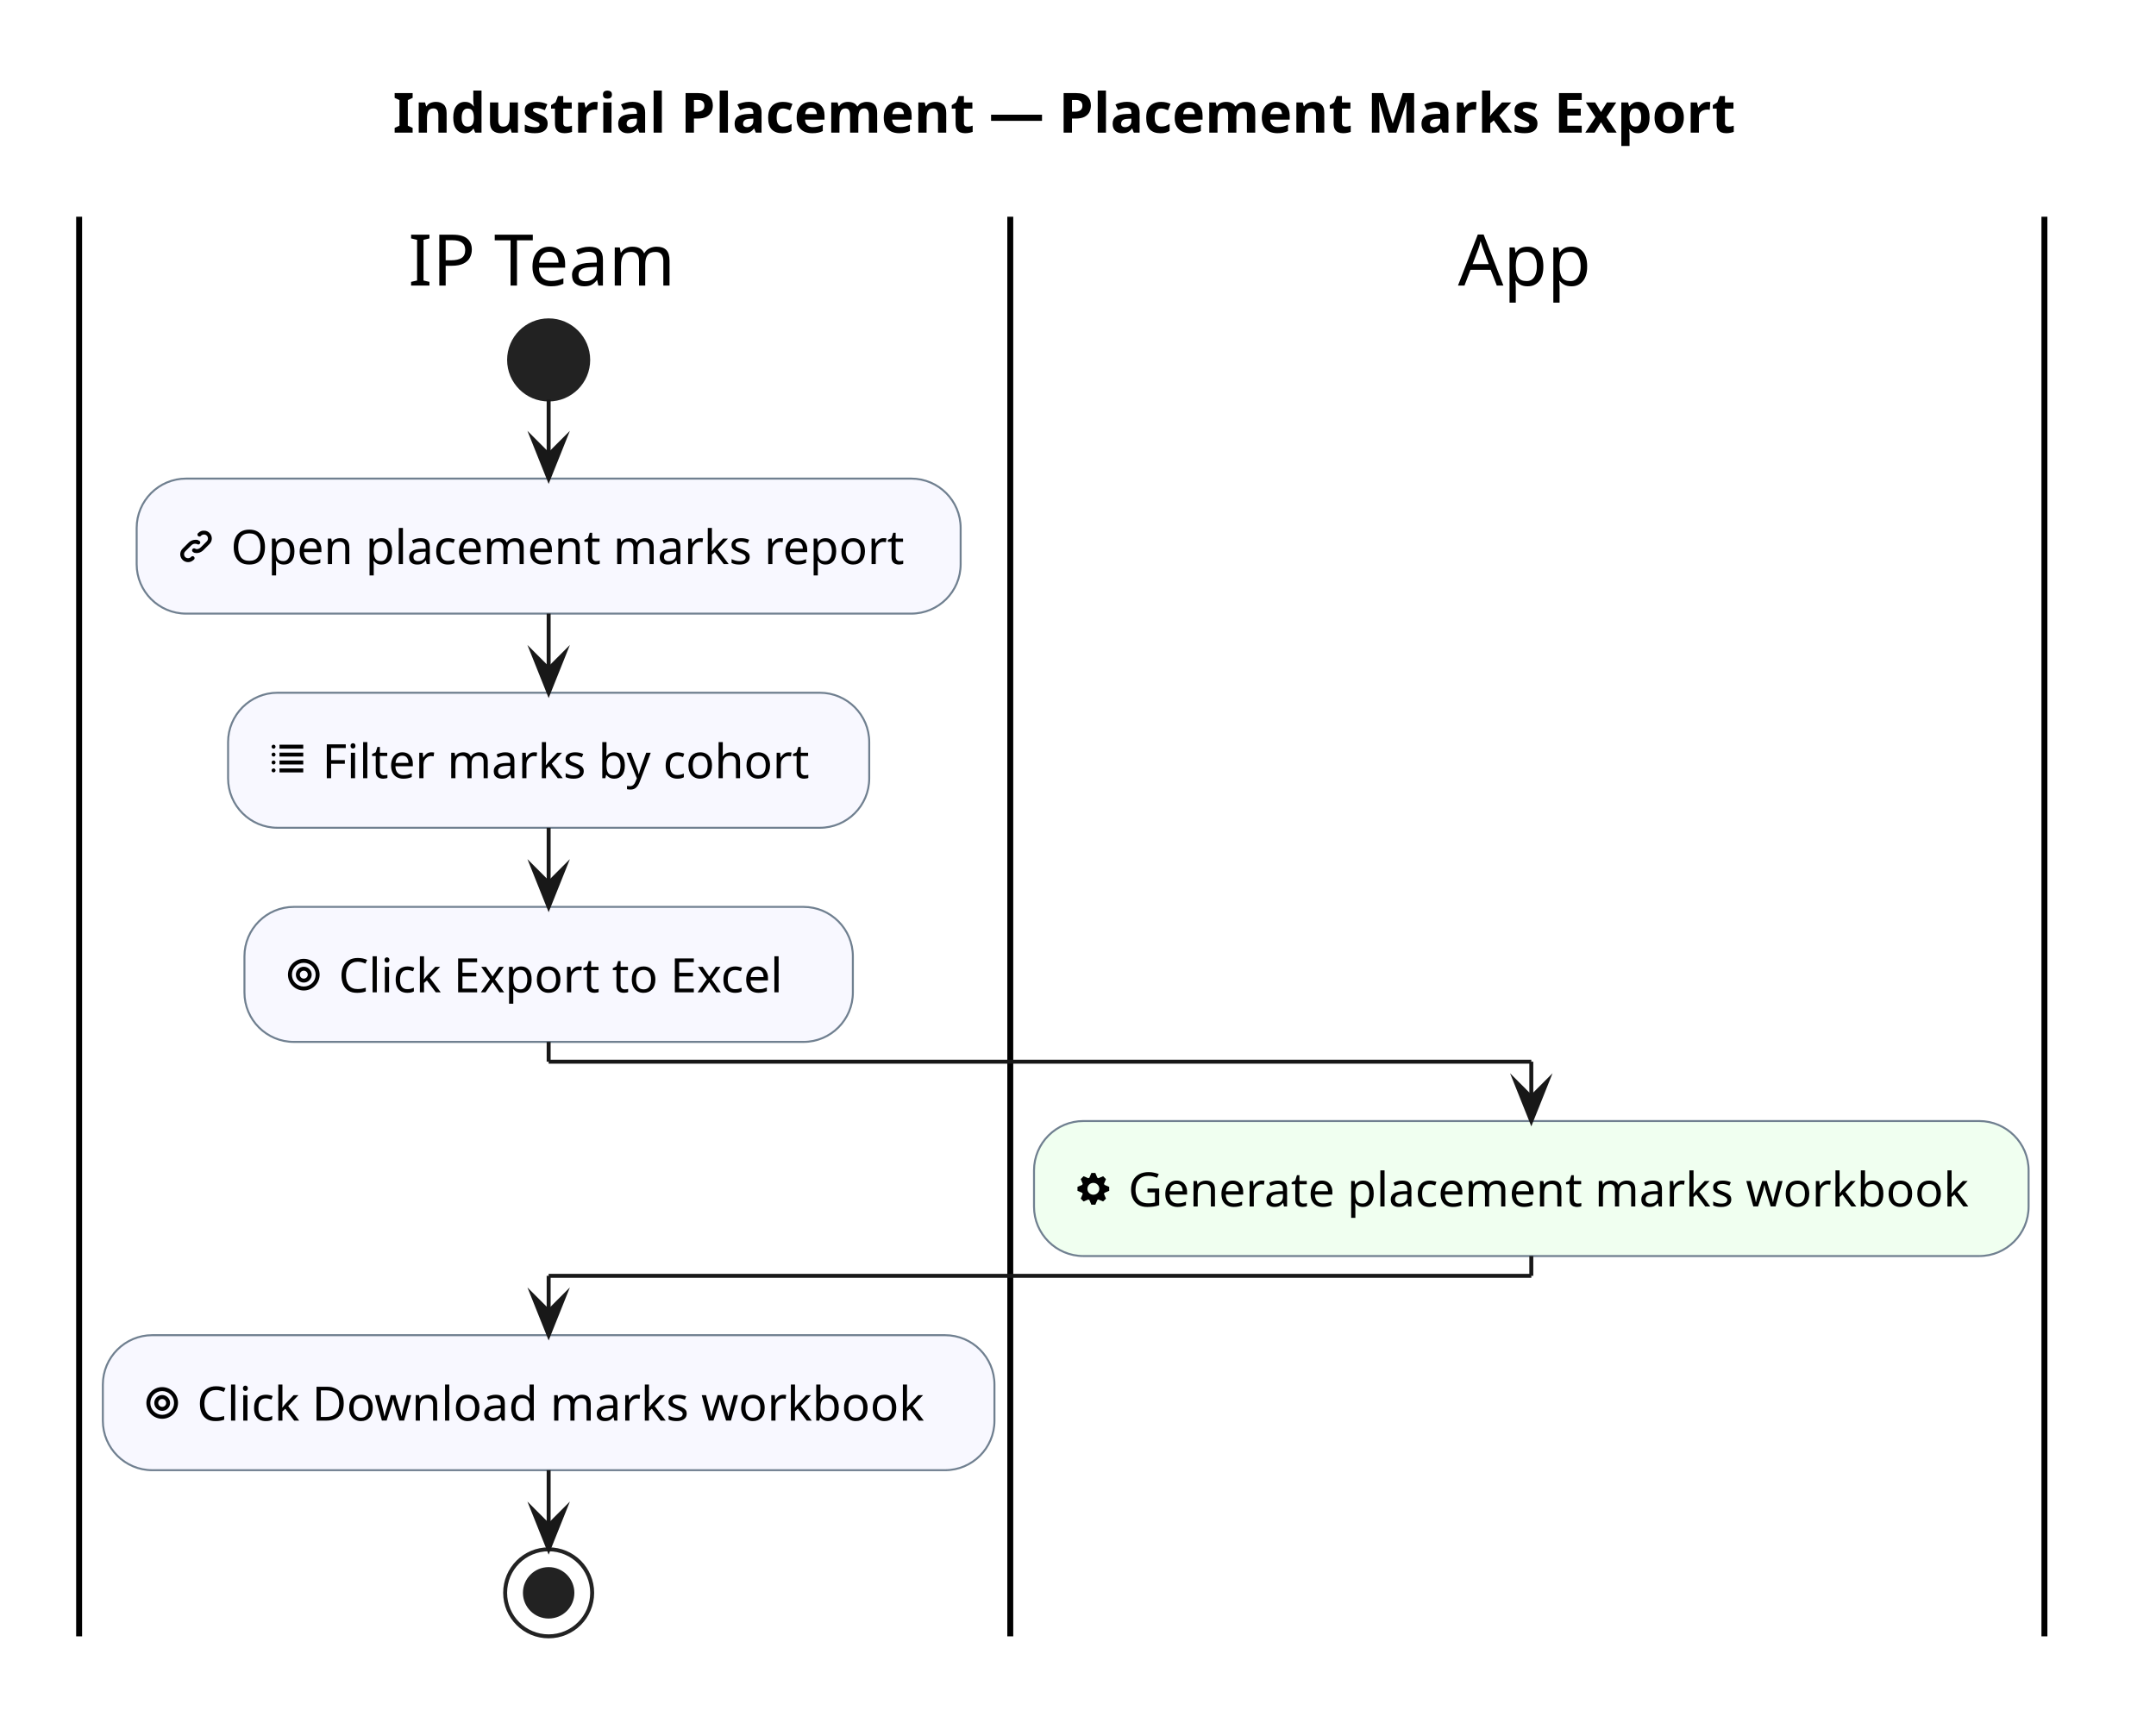
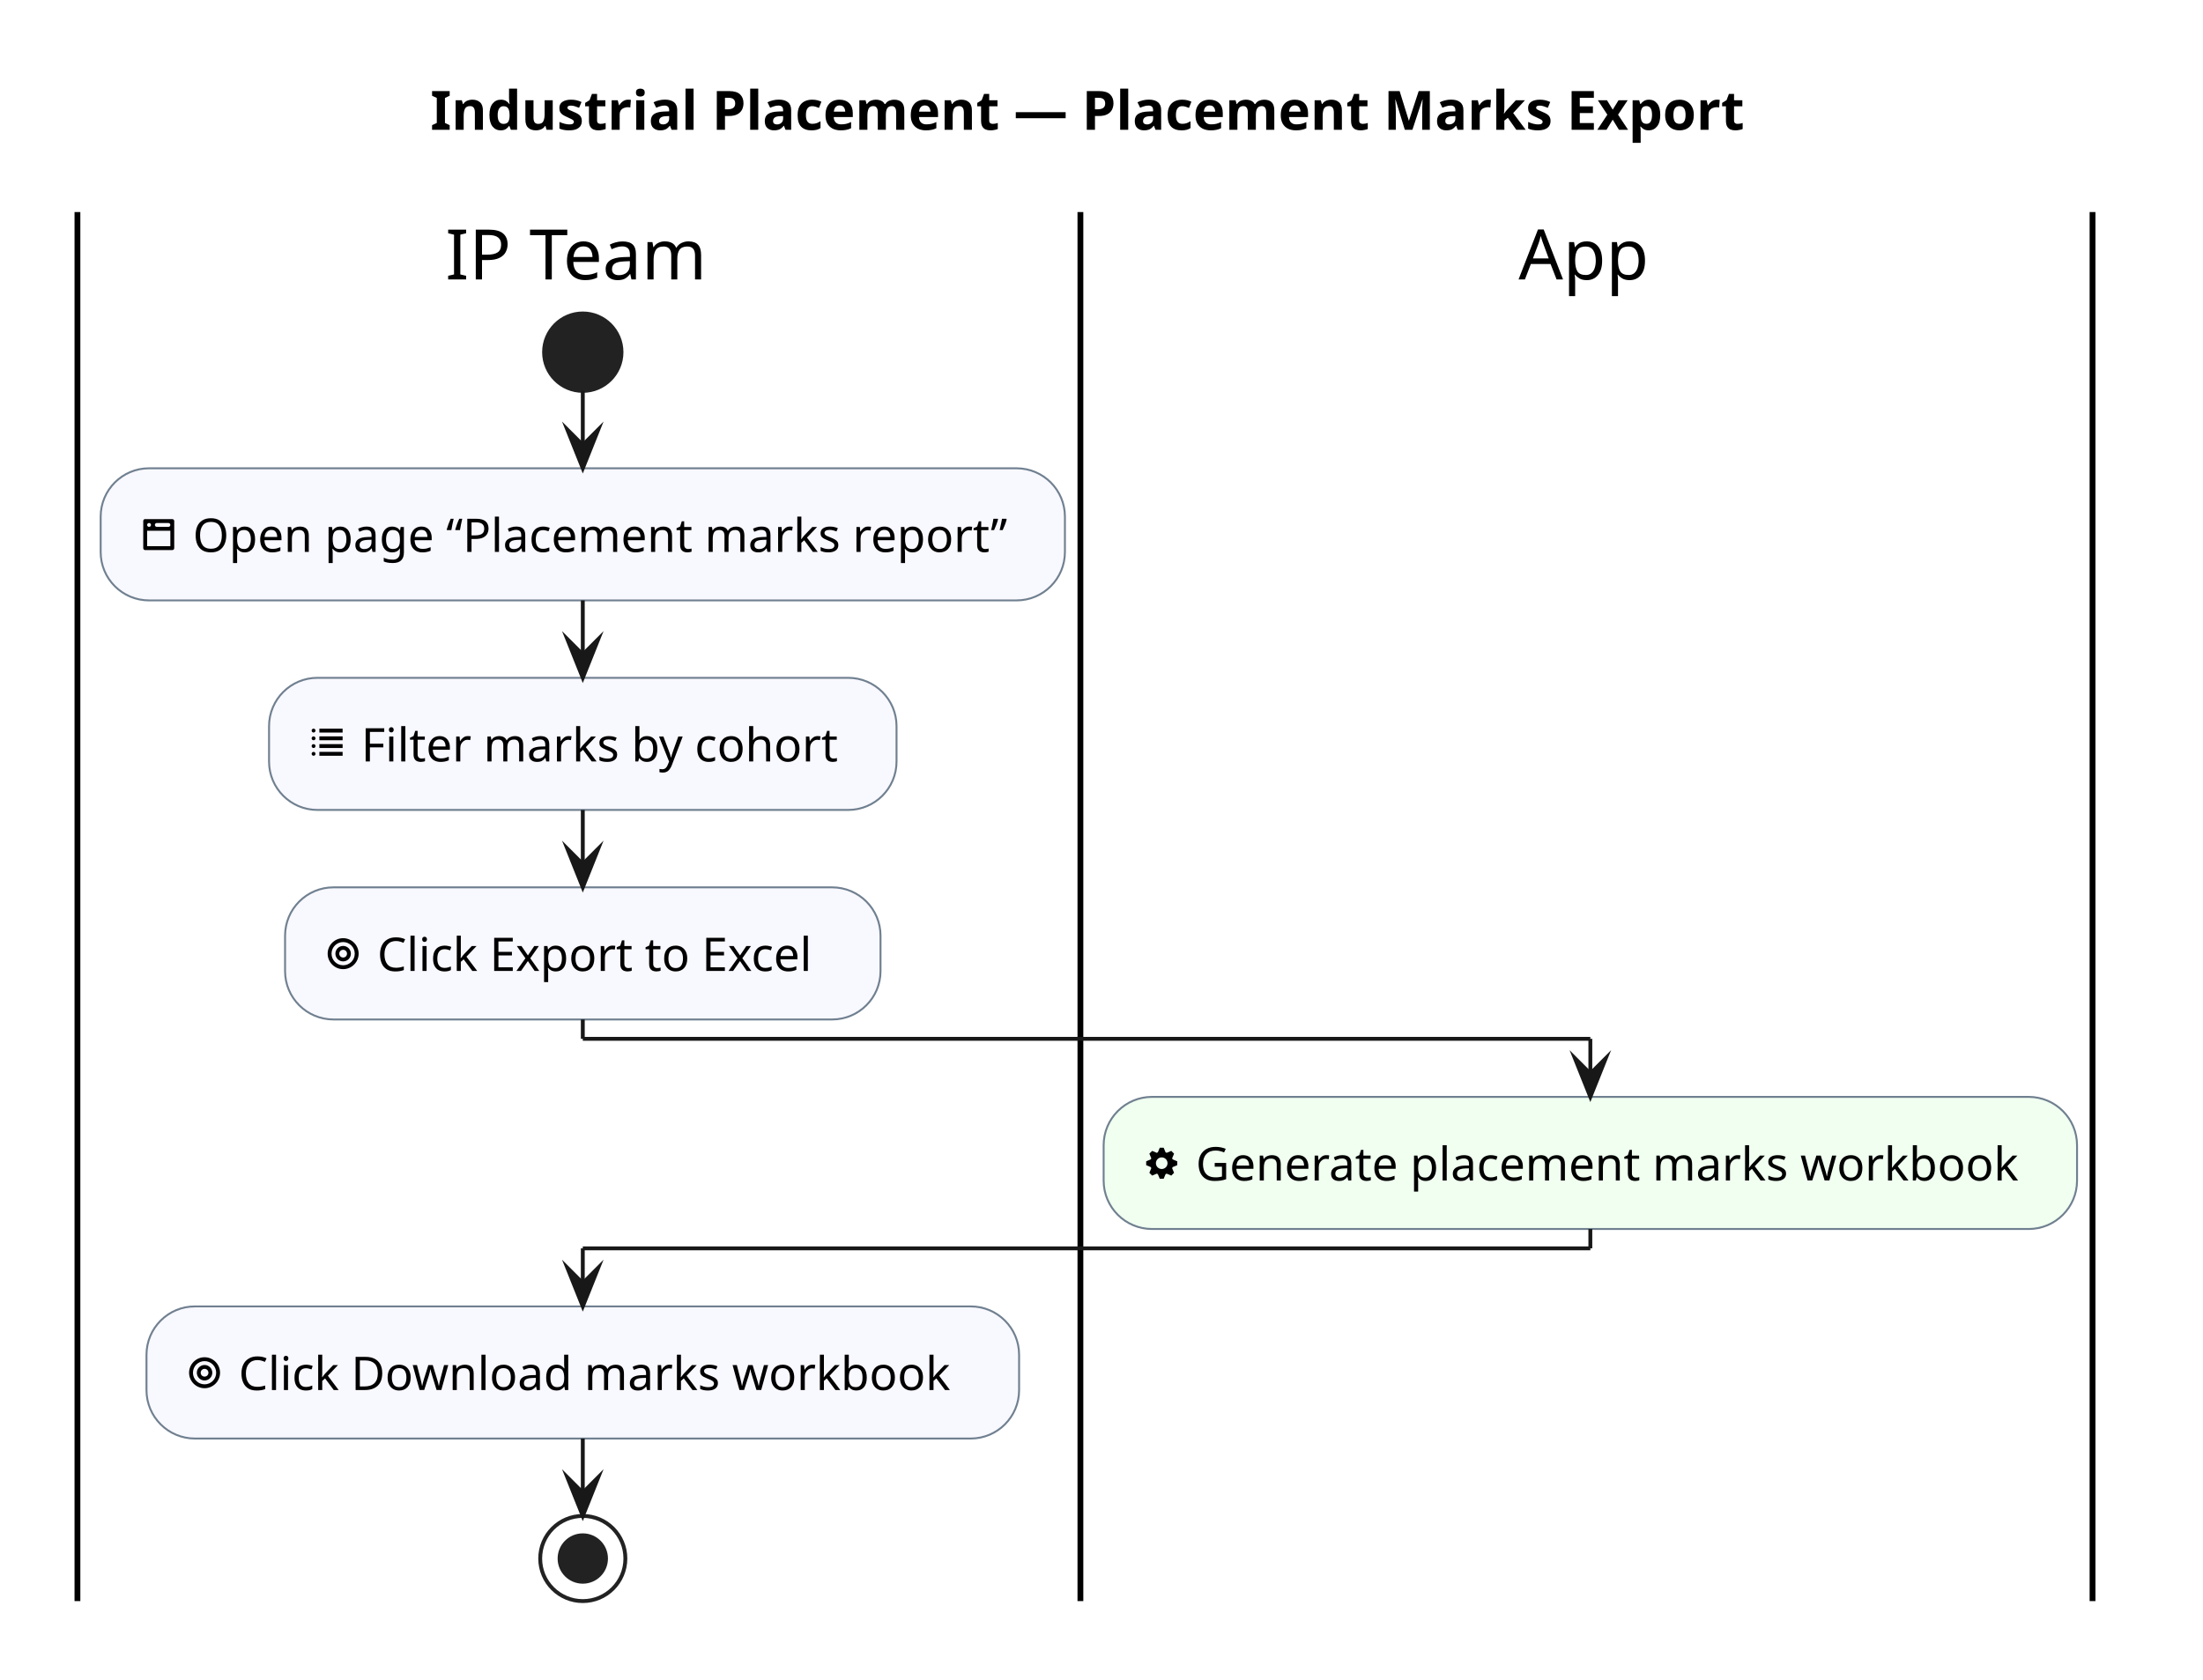
- <svg xmlns="http://www.w3.org/2000/svg" contentStyleType="text/css" data-diagram-type="ACTIVITY" height="434px" preserveAspectRatio="none" style="width:545px;height:434px;background:#FFFFFF;" version="1.1" viewBox="0 0 545 434" width="545px" zoomAndPan="magnify">
+ <svg xmlns="http://www.w3.org/2000/svg" contentStyleType="text/css" data-diagram-type="ACTIVITY" height="434px" preserveAspectRatio="none" style="width:569px;height:434px;background:#FFFFFF;" version="1.1" viewBox="0 0 569 434" width="569px" zoomAndPan="magnify">
  <defs />
  <g>
    <g class="title" data-source-line="2">
-       <text fill="#000000" font-family="sans-serif" font-size="14" font-weight="700" lengthAdjust="spacing" textLength="345.023" x="99.31" y="33.535">Industrial Placement — Placement Marks Export</text>
+       <text fill="#000000" font-family="sans-serif" font-size="14" font-weight="700" lengthAdjust="spacing" textLength="345.023" x="111.145" y="33.535">Industrial Placement — Placement Marks Export</text>
    </g>
-     <rect fill="none" height="21.199" style="stroke:none;stroke-width:1;" width="498.643" x="20" y="54.785" />
-     <ellipse cx="138.69" cy="90.984" fill="#222222" rx="10" ry="10" style="stroke:#222222;stroke-width:1;" />
-     <rect fill="#F8F8FF" height="34.133" rx="12.5" ry="12.5" style="stroke:#708090;stroke-width:0.5;" width="208.289" x="34.546" y="120.984" />
-     <path d="M51.426,134.147 C51.246,134.157 51.066,134.177 50.896,134.237 C50.626,134.337 50.366,134.487 50.146,134.707 A0.5,0.5 0 1 0 50.836,135.397 C50.946,135.287 51.076,135.227 51.216,135.177 C51.566,135.057 51.996,135.107 52.276,135.397 C52.666,135.787 52.666,136.437 52.276,136.837 L50.776,138.337 C50.336,138.777 49.976,138.817 49.716,138.807 C49.456,138.797 49.306,138.677 49.306,138.677 A0.5,0.5 0 1 0 48.806,139.557 C49.146,139.777 49.146,139.777 49.646,139.807 C50.146,139.837 50.846,139.647 51.456,139.027 L52.956,137.527 C53.736,136.747 53.736,135.487 52.956,134.717 C52.676,134.437 52.346,134.267 51.986,134.187 C51.806,134.147 51.606,134.147 51.426,134.157 M49.426,136.457 C48.926,136.437 48.236,136.607 47.646,137.207 L46.146,138.707 C45.366,139.487 45.366,140.747 46.146,141.517 C46.706,142.077 47.506,142.237 48.206,141.987 C48.476,141.887 48.736,141.737 48.956,141.517 A0.5,0.5 0 1 0 48.266,140.827 C48.156,140.937 48.026,140.997 47.886,141.047 C47.536,141.167 47.106,141.117 46.826,140.827 C46.436,140.437 46.436,139.787 46.826,139.387 L48.326,137.887 C48.726,137.487 49.076,137.437 49.356,137.447 C49.636,137.457 49.826,137.537 49.826,137.537 A0.5,0.5 0 1 0 50.266,136.657 C49.926,136.457 49.926,136.457 49.426,136.437" fill="#000000" />
-     <text fill="#000000" font-family="sans-serif" font-size="12" lengthAdjust="spacing" textLength="174.492" x="58.343" y="142.586">Open placement marks report</text>
-     <rect fill="#F8F8FF" height="34.133" rx="12.5" ry="12.5" style="stroke:#708090;stroke-width:0.5;" width="162.07" x="57.655" y="175.117" />
-     <path d="M69.155,188.25 C68.875,188.25 68.655,188.47 68.655,188.75 C68.655,189.03 68.875,189.25 69.155,189.25 C69.435,189.25 69.655,189.03 69.655,188.75 C69.655,188.47 69.435,188.25 69.155,188.25 M70.655,188.25 L70.655,189.25 L76.655,189.25 L76.655,188.25 L70.655,188.25 M69.155,190.25 C68.875,190.25 68.655,190.47 68.655,190.75 C68.655,191.03 68.875,191.25 69.155,191.25 C69.435,191.25 69.655,191.03 69.655,190.75 C69.655,190.47 69.435,190.25 69.155,190.25 M70.655,190.25 L70.655,191.25 L76.655,191.25 L76.655,190.25 L70.655,190.25 M69.155,192.25 C68.875,192.25 68.655,192.47 68.655,192.75 C68.655,193.03 68.875,193.25 69.155,193.25 C69.435,193.25 69.655,193.03 69.655,192.75 C69.655,192.47 69.435,192.25 69.155,192.25 M70.655,192.25 L70.655,193.25 L76.655,193.25 L76.655,192.25 L70.655,192.25 M69.155,194.25 C68.875,194.25 68.655,194.47 68.655,194.75 C68.655,195.03 68.875,195.25 69.155,195.25 C69.435,195.25 69.655,195.03 69.655,194.75 C69.655,194.47 69.435,194.25 69.155,194.25 M70.655,194.25 L70.655,195.25 L76.655,195.25 L76.655,194.25 L70.655,194.25" fill="#000000" />
-     <text fill="#000000" font-family="sans-serif" font-size="12" lengthAdjust="spacing" textLength="128.273" x="81.452" y="196.719">Filter marks by cohort</text>
-     <rect fill="#F8F8FF" height="34.133" rx="12.5" ry="12.5" style="stroke:#708090;stroke-width:0.5;" width="153.797" x="61.792" y="229.25" />
-     <path d="M76.792,242.383 C74.592,242.383 72.792,244.183 72.792,246.383 C72.792,248.583 74.592,250.383 76.792,250.383 C78.992,250.383 80.792,248.583 80.792,246.383 C80.792,244.183 78.992,242.383 76.792,242.383 M76.792,243.383 C78.452,243.383 79.792,244.723 79.792,246.383 C79.792,248.043 78.452,249.383 76.792,249.383 C75.132,249.383 73.792,248.043 73.792,246.383 C73.792,244.723 75.132,243.383 76.792,243.383 M76.792,244.383 C75.692,244.383 74.792,245.283 74.792,246.383 C74.792,247.483 75.692,248.383 76.792,248.383 C77.892,248.383 78.792,247.483 78.792,246.383 C78.792,245.283 77.892,244.383 76.792,244.383 M76.792,245.383 C77.352,245.383 77.792,245.823 77.792,246.383 C77.792,246.943 77.352,247.383 76.792,247.383 C76.232,247.383 75.792,246.943 75.792,246.383 C75.792,245.823 76.232,245.383 76.792,245.383" fill="#000000" />
-     <text fill="#000000" font-family="sans-serif" font-size="12" lengthAdjust="spacing" textLength="120" x="85.589" y="250.852">Click Export to Excel</text>
-     <rect fill="#F8F8FF" height="34.133" rx="12.5" ry="12.5" style="stroke:#708090;stroke-width:0.5;" width="225.381" x="26" y="337.516" />
-     <path d="M41,350.648 C38.8,350.648 37,352.448 37,354.648 C37,356.848 38.8,358.648 41,358.648 C43.2,358.648 45,356.848 45,354.648 C45,352.448 43.2,350.648 41,350.648 M41,351.648 C42.66,351.648 44,352.988 44,354.648 C44,356.308 42.66,357.648 41,357.648 C39.34,357.648 38,356.308 38,354.648 C38,352.988 39.34,351.648 41,351.648 M41,352.648 C39.9,352.648 39,353.548 39,354.648 C39,355.748 39.9,356.648 41,356.648 C42.1,356.648 43,355.748 43,354.648 C43,353.548 42.1,352.648 41,352.648 M41,353.648 C41.56,353.648 42,354.088 42,354.648 C42,355.208 41.56,355.648 41,355.648 C40.44,355.648 40,355.208 40,354.648 C40,354.088 40.44,353.648 41,353.648" fill="#000000" />
-     <text fill="#000000" font-family="sans-serif" font-size="12" lengthAdjust="spacing" textLength="191.584" x="49.797" y="359.117">Click Download marks workbook</text>
-     <ellipse cx="138.69" cy="402.648" fill="none" rx="11" ry="11" style="stroke:#222222;stroke-width:1;" />
-     <ellipse cx="138.69" cy="402.648" fill="#222222" rx="6" ry="6" style="stroke:#222222;stroke-width:1;" />
+     <rect fill="none" height="21.199" style="stroke:none;stroke-width:1;" width="522.314" x="20" y="54.785" />
+     <ellipse cx="150.526" cy="90.984" fill="#222222" rx="10" ry="10" style="stroke:#222222;stroke-width:1;" />
+     <rect fill="#F8F8FF" height="34.133" rx="12.5" ry="12.5" style="stroke:#708090;stroke-width:0.5;" width="249.053" x="26" y="120.984" />
+     <path d="M37.34,134.117 A0.5,0.5 0 0 0 37,134.617 L37,141.617 A0.5,0.5 0 0 0 37.5,142.117 L44.5,142.117 A0.5,0.5 0 0 0 45,141.617 L45,134.617 A0.5,0.5 0 0 0 44.5,134.117 L37.5,134.117 A0.5,0.5 0 0 0 37.41,134.117 A0.5,0.5 0 0 0 37.35,134.117 M38.5,135.117 C38.78,135.117 39,135.337 39,135.617 C39,135.897 38.78,136.117 38.5,136.117 C38.22,136.117 38,135.897 38,135.617 C38,135.337 38.22,135.117 38.5,135.117 M40.5,135.117 L43.5,135.117 C43.78,135.117 44,135.337 44,135.617 C44,135.897 43.78,136.117 43.5,136.117 L40.5,136.117 C40.22,136.117 40,135.897 40,135.617 C40,135.337 40.22,135.117 40.5,135.117 M38,137.117 L44,137.117 L44,141.117 L38,141.117 L38,137.117" fill="#000000" />
+     <text fill="#000000" font-family="sans-serif" font-size="12" lengthAdjust="spacing" textLength="215.256" x="49.797" y="142.586">Open page “Placement marks report”</text>
+     <rect fill="#F8F8FF" height="34.133" rx="12.5" ry="12.5" style="stroke:#708090;stroke-width:0.5;" width="162.07" x="69.491" y="175.117" />
+     <path d="M80.991,188.25 C80.711,188.25 80.491,188.47 80.491,188.75 C80.491,189.03 80.711,189.25 80.991,189.25 C81.271,189.25 81.491,189.03 81.491,188.75 C81.491,188.47 81.271,188.25 80.991,188.25 M82.491,188.25 L82.491,189.25 L88.491,189.25 L88.491,188.25 L82.491,188.25 M80.991,190.25 C80.711,190.25 80.491,190.47 80.491,190.75 C80.491,191.03 80.711,191.25 80.991,191.25 C81.271,191.25 81.491,191.03 81.491,190.75 C81.491,190.47 81.271,190.25 80.991,190.25 M82.491,190.25 L82.491,191.25 L88.491,191.25 L88.491,190.25 L82.491,190.25 M80.991,192.25 C80.711,192.25 80.491,192.47 80.491,192.75 C80.491,193.03 80.711,193.25 80.991,193.25 C81.271,193.25 81.491,193.03 81.491,192.75 C81.491,192.47 81.271,192.25 80.991,192.25 M82.491,192.25 L82.491,193.25 L88.491,193.25 L88.491,192.25 L82.491,192.25 M80.991,194.25 C80.711,194.25 80.491,194.47 80.491,194.75 C80.491,195.03 80.711,195.25 80.991,195.25 C81.271,195.25 81.491,195.03 81.491,194.75 C81.491,194.47 81.271,194.25 80.991,194.25 M82.491,194.25 L82.491,195.25 L88.491,195.25 L88.491,194.25 L82.491,194.25" fill="#000000" />
+     <text fill="#000000" font-family="sans-serif" font-size="12" lengthAdjust="spacing" textLength="128.273" x="93.288" y="196.719">Filter marks by cohort</text>
+     <rect fill="#F8F8FF" height="34.133" rx="12.5" ry="12.5" style="stroke:#708090;stroke-width:0.5;" width="153.797" x="73.628" y="229.25" />
+     <path d="M88.628,242.383 C86.428,242.383 84.628,244.183 84.628,246.383 C84.628,248.583 86.428,250.383 88.628,250.383 C90.828,250.383 92.628,248.583 92.628,246.383 C92.628,244.183 90.828,242.383 88.628,242.383 M88.628,243.383 C90.288,243.383 91.628,244.723 91.628,246.383 C91.628,248.043 90.288,249.383 88.628,249.383 C86.968,249.383 85.628,248.043 85.628,246.383 C85.628,244.723 86.968,243.383 88.628,243.383 M88.628,244.383 C87.528,244.383 86.628,245.283 86.628,246.383 C86.628,247.483 87.528,248.383 88.628,248.383 C89.728,248.383 90.628,247.483 90.628,246.383 C90.628,245.283 89.728,244.383 88.628,244.383 M88.628,245.383 C89.188,245.383 89.628,245.823 89.628,246.383 C89.628,246.943 89.188,247.383 88.628,247.383 C88.068,247.383 87.628,246.943 87.628,246.383 C87.628,245.823 88.068,245.383 88.628,245.383" fill="#000000" />
+     <text fill="#000000" font-family="sans-serif" font-size="12" lengthAdjust="spacing" textLength="120" x="97.425" y="250.852">Click Export to Excel</text>
+     <rect fill="#F8F8FF" height="34.133" rx="12.5" ry="12.5" style="stroke:#708090;stroke-width:0.5;" width="225.381" x="37.836" y="337.516" />
+     <path d="M52.836,350.648 C50.636,350.648 48.836,352.448 48.836,354.648 C48.836,356.848 50.636,358.648 52.836,358.648 C55.036,358.648 56.836,356.848 56.836,354.648 C56.836,352.448 55.036,350.648 52.836,350.648 M52.836,351.648 C54.496,351.648 55.836,352.988 55.836,354.648 C55.836,356.308 54.496,357.648 52.836,357.648 C51.176,357.648 49.836,356.308 49.836,354.648 C49.836,352.988 51.176,351.648 52.836,351.648 M52.836,352.648 C51.736,352.648 50.836,353.548 50.836,354.648 C50.836,355.748 51.736,356.648 52.836,356.648 C53.936,356.648 54.836,355.748 54.836,354.648 C54.836,353.548 53.936,352.648 52.836,352.648 M52.836,353.648 C53.396,353.648 53.836,354.088 53.836,354.648 C53.836,355.208 53.396,355.648 52.836,355.648 C52.276,355.648 51.836,355.208 51.836,354.648 C51.836,354.088 52.276,353.648 52.836,353.648" fill="#000000" />
+     <text fill="#000000" font-family="sans-serif" font-size="12" lengthAdjust="spacing" textLength="191.584" x="61.633" y="359.117">Click Download marks workbook</text>
+     <ellipse cx="150.526" cy="402.648" fill="none" rx="11" ry="11" style="stroke:#222222;stroke-width:1;" />
+     <ellipse cx="150.526" cy="402.648" fill="#222222" rx="6" ry="6" style="stroke:#222222;stroke-width:1;" />
    <line style="stroke:#000000;stroke-width:1.5;" x1="20" x2="20" y1="54.785" y2="413.648" />
-     <rect fill="#F0FFF0" height="34.133" rx="12.5" ry="12.5" style="stroke:#708090;stroke-width:0.5;" width="251.414" x="261.381" y="283.383" />
-     <path d="M275.881,296.516 L275.381,297.706 C275.281,297.736 275.191,297.786 275.101,297.836 L273.911,297.336 L273.191,298.056 L273.691,299.246 C273.641,299.346 273.601,299.426 273.561,299.526 L272.371,300.026 L272.371,301.026 L273.561,301.526 C273.601,301.626 273.641,301.706 273.691,301.806 L273.191,302.996 L273.911,303.716 L275.101,303.216 C275.191,303.256 275.281,303.306 275.381,303.346 L275.881,304.536 L276.881,304.536 L277.381,303.346 C277.471,303.306 277.571,303.266 277.661,303.216 L278.851,303.716 L279.571,302.996 L279.071,301.806 C279.111,301.716 279.161,301.616 279.201,301.526 L280.391,301.026 L280.391,300.026 L279.201,299.526 C279.171,299.436 279.121,299.336 279.071,299.246 L279.571,298.056 L278.851,297.336 L277.661,297.836 C277.571,297.796 277.471,297.746 277.381,297.706 L276.881,296.516 L275.881,296.516 M276.381,299.016 C277.211,299.016 277.881,299.686 277.881,300.516 C277.881,301.346 277.211,302.016 276.381,302.016 C275.551,302.016 274.881,301.346 274.881,300.516 C274.881,299.686 275.551,299.016 276.381,299.016" fill="#000000" />
-     <text fill="#000000" font-family="sans-serif" font-size="12" lengthAdjust="spacing" textLength="217.617" x="285.178" y="304.984">Generate placement marks workbook</text>
-     <line style="stroke:#000000;stroke-width:1.5;" x1="255.381" x2="255.381" y1="54.785" y2="413.648" />
-     <line style="stroke:#000000;stroke-width:1.5;" x1="516.795" x2="516.795" y1="54.785" y2="413.648" />
-     <line style="stroke:#181818;stroke-width:1;" x1="138.69" x2="138.69" y1="100.984" y2="120.984" />
-     <polygon fill="#181818" points="134.69,110.984,138.69,120.984,142.69,110.984,138.69,114.984" style="stroke:#181818;stroke-width:1;stroke-linejoin:miter;stroke-miterlimit:10;" />
-     <line style="stroke:#181818;stroke-width:1;" x1="138.69" x2="138.69" y1="155.117" y2="175.117" />
-     <polygon fill="#181818" points="134.69,165.117,138.69,175.117,142.69,165.117,138.69,169.117" style="stroke:#181818;stroke-width:1;stroke-linejoin:miter;stroke-miterlimit:10;" />
-     <line style="stroke:#181818;stroke-width:1;" x1="138.69" x2="138.69" y1="209.25" y2="229.25" />
-     <polygon fill="#181818" points="134.69,219.25,138.69,229.25,142.69,219.25,138.69,223.25" style="stroke:#181818;stroke-width:1;stroke-linejoin:miter;stroke-miterlimit:10;" />
-     <line style="stroke:#181818;stroke-width:1;" x1="138.69" x2="138.69" y1="371.648" y2="391.648" />
-     <polygon fill="#181818" points="134.69,381.648,138.69,391.648,142.69,381.648,138.69,385.648" style="stroke:#181818;stroke-width:1;stroke-linejoin:miter;stroke-miterlimit:10;" />
-     <line style="stroke:#181818;stroke-width:1;" x1="138.69" x2="138.69" y1="263.383" y2="268.383" />
-     <line style="stroke:#181818;stroke-width:1;" x1="138.69" x2="387.088" y1="268.383" y2="268.383" />
-     <line style="stroke:#181818;stroke-width:1;" x1="387.088" x2="387.088" y1="268.383" y2="283.383" />
-     <polygon fill="#181818" points="383.088,273.383,387.088,283.383,391.088,273.383,387.088,277.383" style="stroke:#181818;stroke-width:1;stroke-linejoin:miter;stroke-miterlimit:10;" />
-     <line style="stroke:#181818;stroke-width:1;" x1="387.088" x2="387.088" y1="317.516" y2="322.516" />
-     <line style="stroke:#181818;stroke-width:1;" x1="387.088" x2="138.69" y1="322.516" y2="322.516" />
-     <line style="stroke:#181818;stroke-width:1;" x1="138.69" x2="138.69" y1="322.516" y2="337.516" />
-     <polygon fill="#181818" points="134.69,327.516,138.69,337.516,142.69,327.516,138.69,331.516" style="stroke:#181818;stroke-width:1;stroke-linejoin:miter;stroke-miterlimit:10;" />
-     <text fill="#000000" font-family="sans-serif" font-size="18" lengthAdjust="spacing" textLength="68.985" x="103.198" y="72.188">IP Team</text>
-     <text fill="#000000" font-family="sans-serif" font-size="18" lengthAdjust="spacing" textLength="35.077" x="368.549" y="72.188">App</text>
+     <rect fill="#F0FFF0" height="34.133" rx="12.5" ry="12.5" style="stroke:#708090;stroke-width:0.5;" width="251.414" x="285.053" y="283.383" />
+     <path d="M299.553,296.516 L299.053,297.706 C298.953,297.736 298.863,297.786 298.773,297.836 L297.583,297.336 L296.863,298.056 L297.363,299.246 C297.313,299.346 297.273,299.426 297.233,299.526 L296.043,300.026 L296.043,301.026 L297.233,301.526 C297.273,301.626 297.313,301.706 297.363,301.806 L296.863,302.996 L297.583,303.716 L298.773,303.216 C298.863,303.256 298.953,303.306 299.053,303.346 L299.553,304.536 L300.553,304.536 L301.053,303.346 C301.143,303.306 301.243,303.266 301.333,303.216 L302.523,303.716 L303.243,302.996 L302.743,301.806 C302.783,301.716 302.833,301.616 302.873,301.526 L304.063,301.026 L304.063,300.026 L302.873,299.526 C302.843,299.436 302.793,299.336 302.743,299.246 L303.243,298.056 L302.523,297.336 L301.333,297.836 C301.243,297.796 301.143,297.746 301.053,297.706 L300.553,296.516 L299.553,296.516 M300.053,299.016 C300.883,299.016 301.553,299.686 301.553,300.516 C301.553,301.346 300.883,302.016 300.053,302.016 C299.223,302.016 298.553,301.346 298.553,300.516 C298.553,299.686 299.223,299.016 300.053,299.016" fill="#000000" />
+     <text fill="#000000" font-family="sans-serif" font-size="12" lengthAdjust="spacing" textLength="217.617" x="308.85" y="304.984">Generate placement marks workbook</text>
+     <line style="stroke:#000000;stroke-width:1.5;" x1="279.053" x2="279.053" y1="54.785" y2="413.648" />
+     <line style="stroke:#000000;stroke-width:1.5;" x1="540.467" x2="540.467" y1="54.785" y2="413.648" />
+     <line style="stroke:#181818;stroke-width:1;" x1="150.526" x2="150.526" y1="100.984" y2="120.984" />
+     <polygon fill="#181818" points="146.526,110.984,150.526,120.984,154.526,110.984,150.526,114.984" style="stroke:#181818;stroke-width:1;stroke-linejoin:miter;stroke-miterlimit:10;" />
+     <line style="stroke:#181818;stroke-width:1;" x1="150.526" x2="150.526" y1="155.117" y2="175.117" />
+     <polygon fill="#181818" points="146.526,165.117,150.526,175.117,154.526,165.117,150.526,169.117" style="stroke:#181818;stroke-width:1;stroke-linejoin:miter;stroke-miterlimit:10;" />
+     <line style="stroke:#181818;stroke-width:1;" x1="150.526" x2="150.526" y1="209.25" y2="229.25" />
+     <polygon fill="#181818" points="146.526,219.25,150.526,229.25,154.526,219.25,150.526,223.25" style="stroke:#181818;stroke-width:1;stroke-linejoin:miter;stroke-miterlimit:10;" />
+     <line style="stroke:#181818;stroke-width:1;" x1="150.526" x2="150.526" y1="371.648" y2="391.648" />
+     <polygon fill="#181818" points="146.526,381.648,150.526,391.648,154.526,381.648,150.526,385.648" style="stroke:#181818;stroke-width:1;stroke-linejoin:miter;stroke-miterlimit:10;" />
+     <line style="stroke:#181818;stroke-width:1;" x1="150.526" x2="150.526" y1="263.383" y2="268.383" />
+     <line style="stroke:#181818;stroke-width:1;" x1="150.526" x2="410.76" y1="268.383" y2="268.383" />
+     <line style="stroke:#181818;stroke-width:1;" x1="410.76" x2="410.76" y1="268.383" y2="283.383" />
+     <polygon fill="#181818" points="406.76,273.383,410.76,283.383,414.76,273.383,410.76,277.383" style="stroke:#181818;stroke-width:1;stroke-linejoin:miter;stroke-miterlimit:10;" />
+     <line style="stroke:#181818;stroke-width:1;" x1="410.76" x2="410.76" y1="317.516" y2="322.516" />
+     <line style="stroke:#181818;stroke-width:1;" x1="410.76" x2="150.526" y1="322.516" y2="322.516" />
+     <line style="stroke:#181818;stroke-width:1;" x1="150.526" x2="150.526" y1="322.516" y2="337.516" />
+     <polygon fill="#181818" points="146.526,327.516,150.526,337.516,154.526,327.516,150.526,331.516" style="stroke:#181818;stroke-width:1;stroke-linejoin:miter;stroke-miterlimit:10;" />
+     <text fill="#000000" font-family="sans-serif" font-size="18" lengthAdjust="spacing" textLength="68.985" x="115.034" y="72.188">IP Team</text>
+     <text fill="#000000" font-family="sans-serif" font-size="18" lengthAdjust="spacing" textLength="35.077" x="392.221" y="72.188">App</text>
  </g>
</svg>
